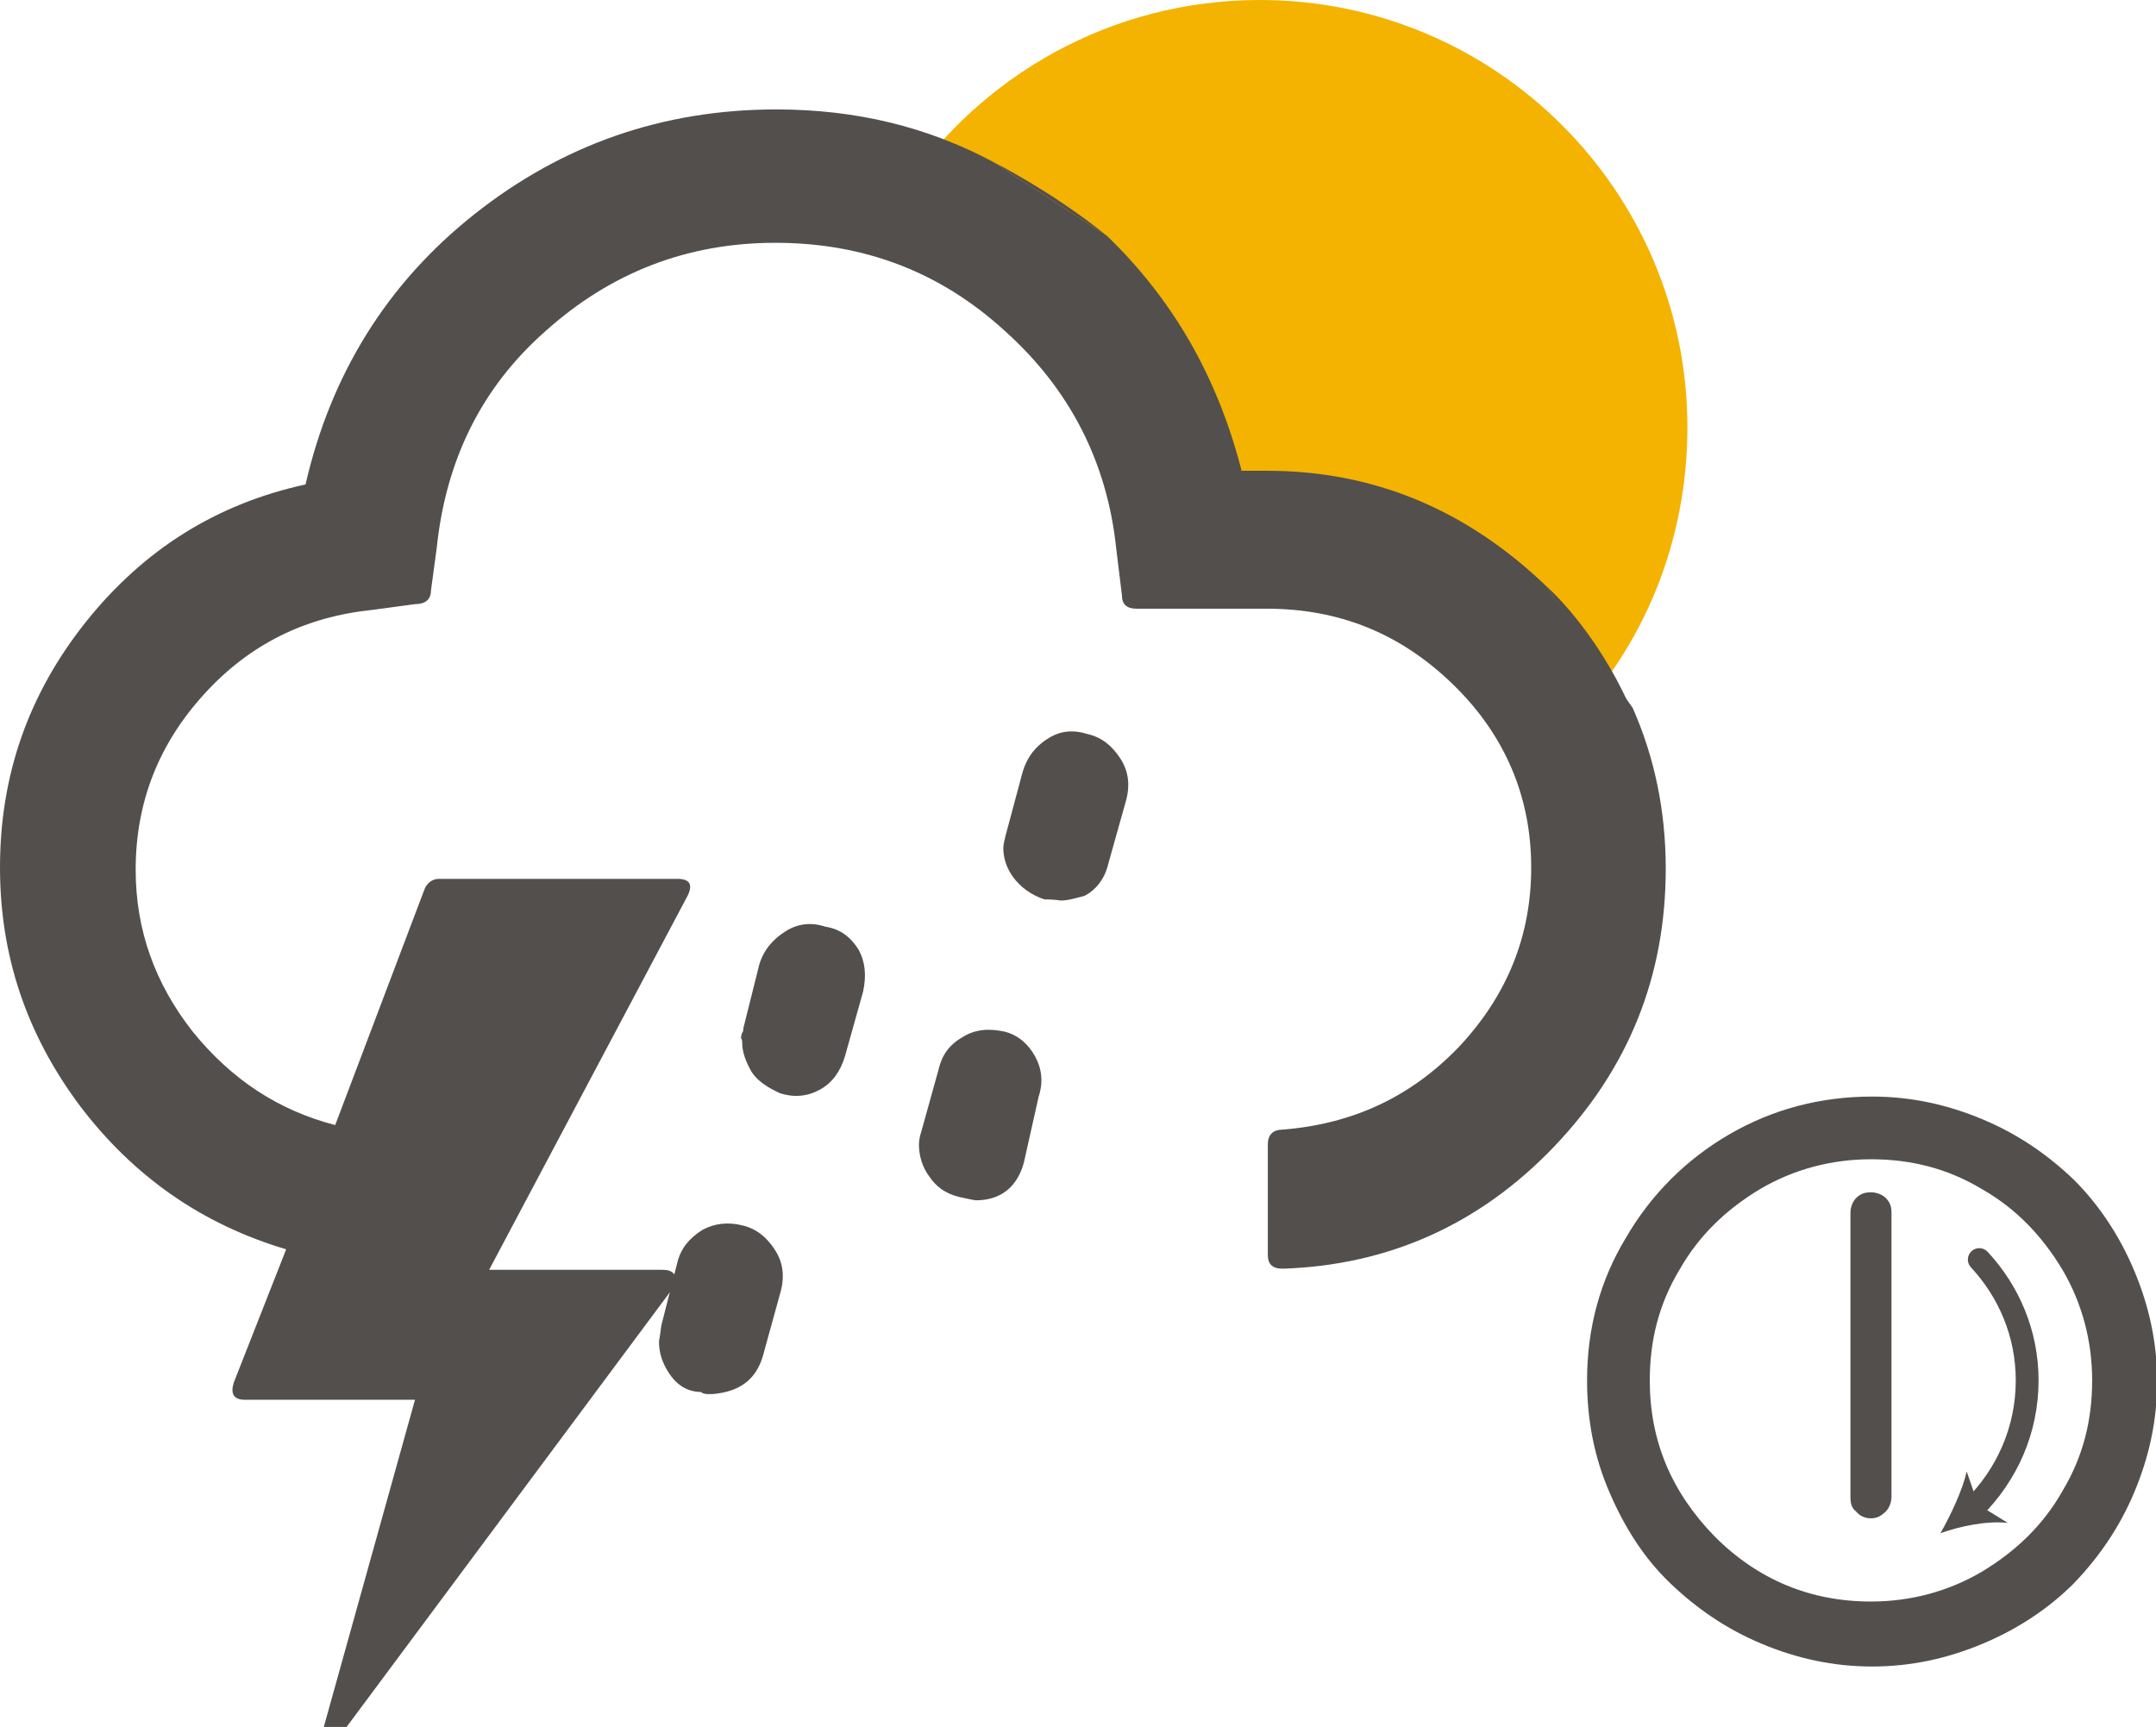
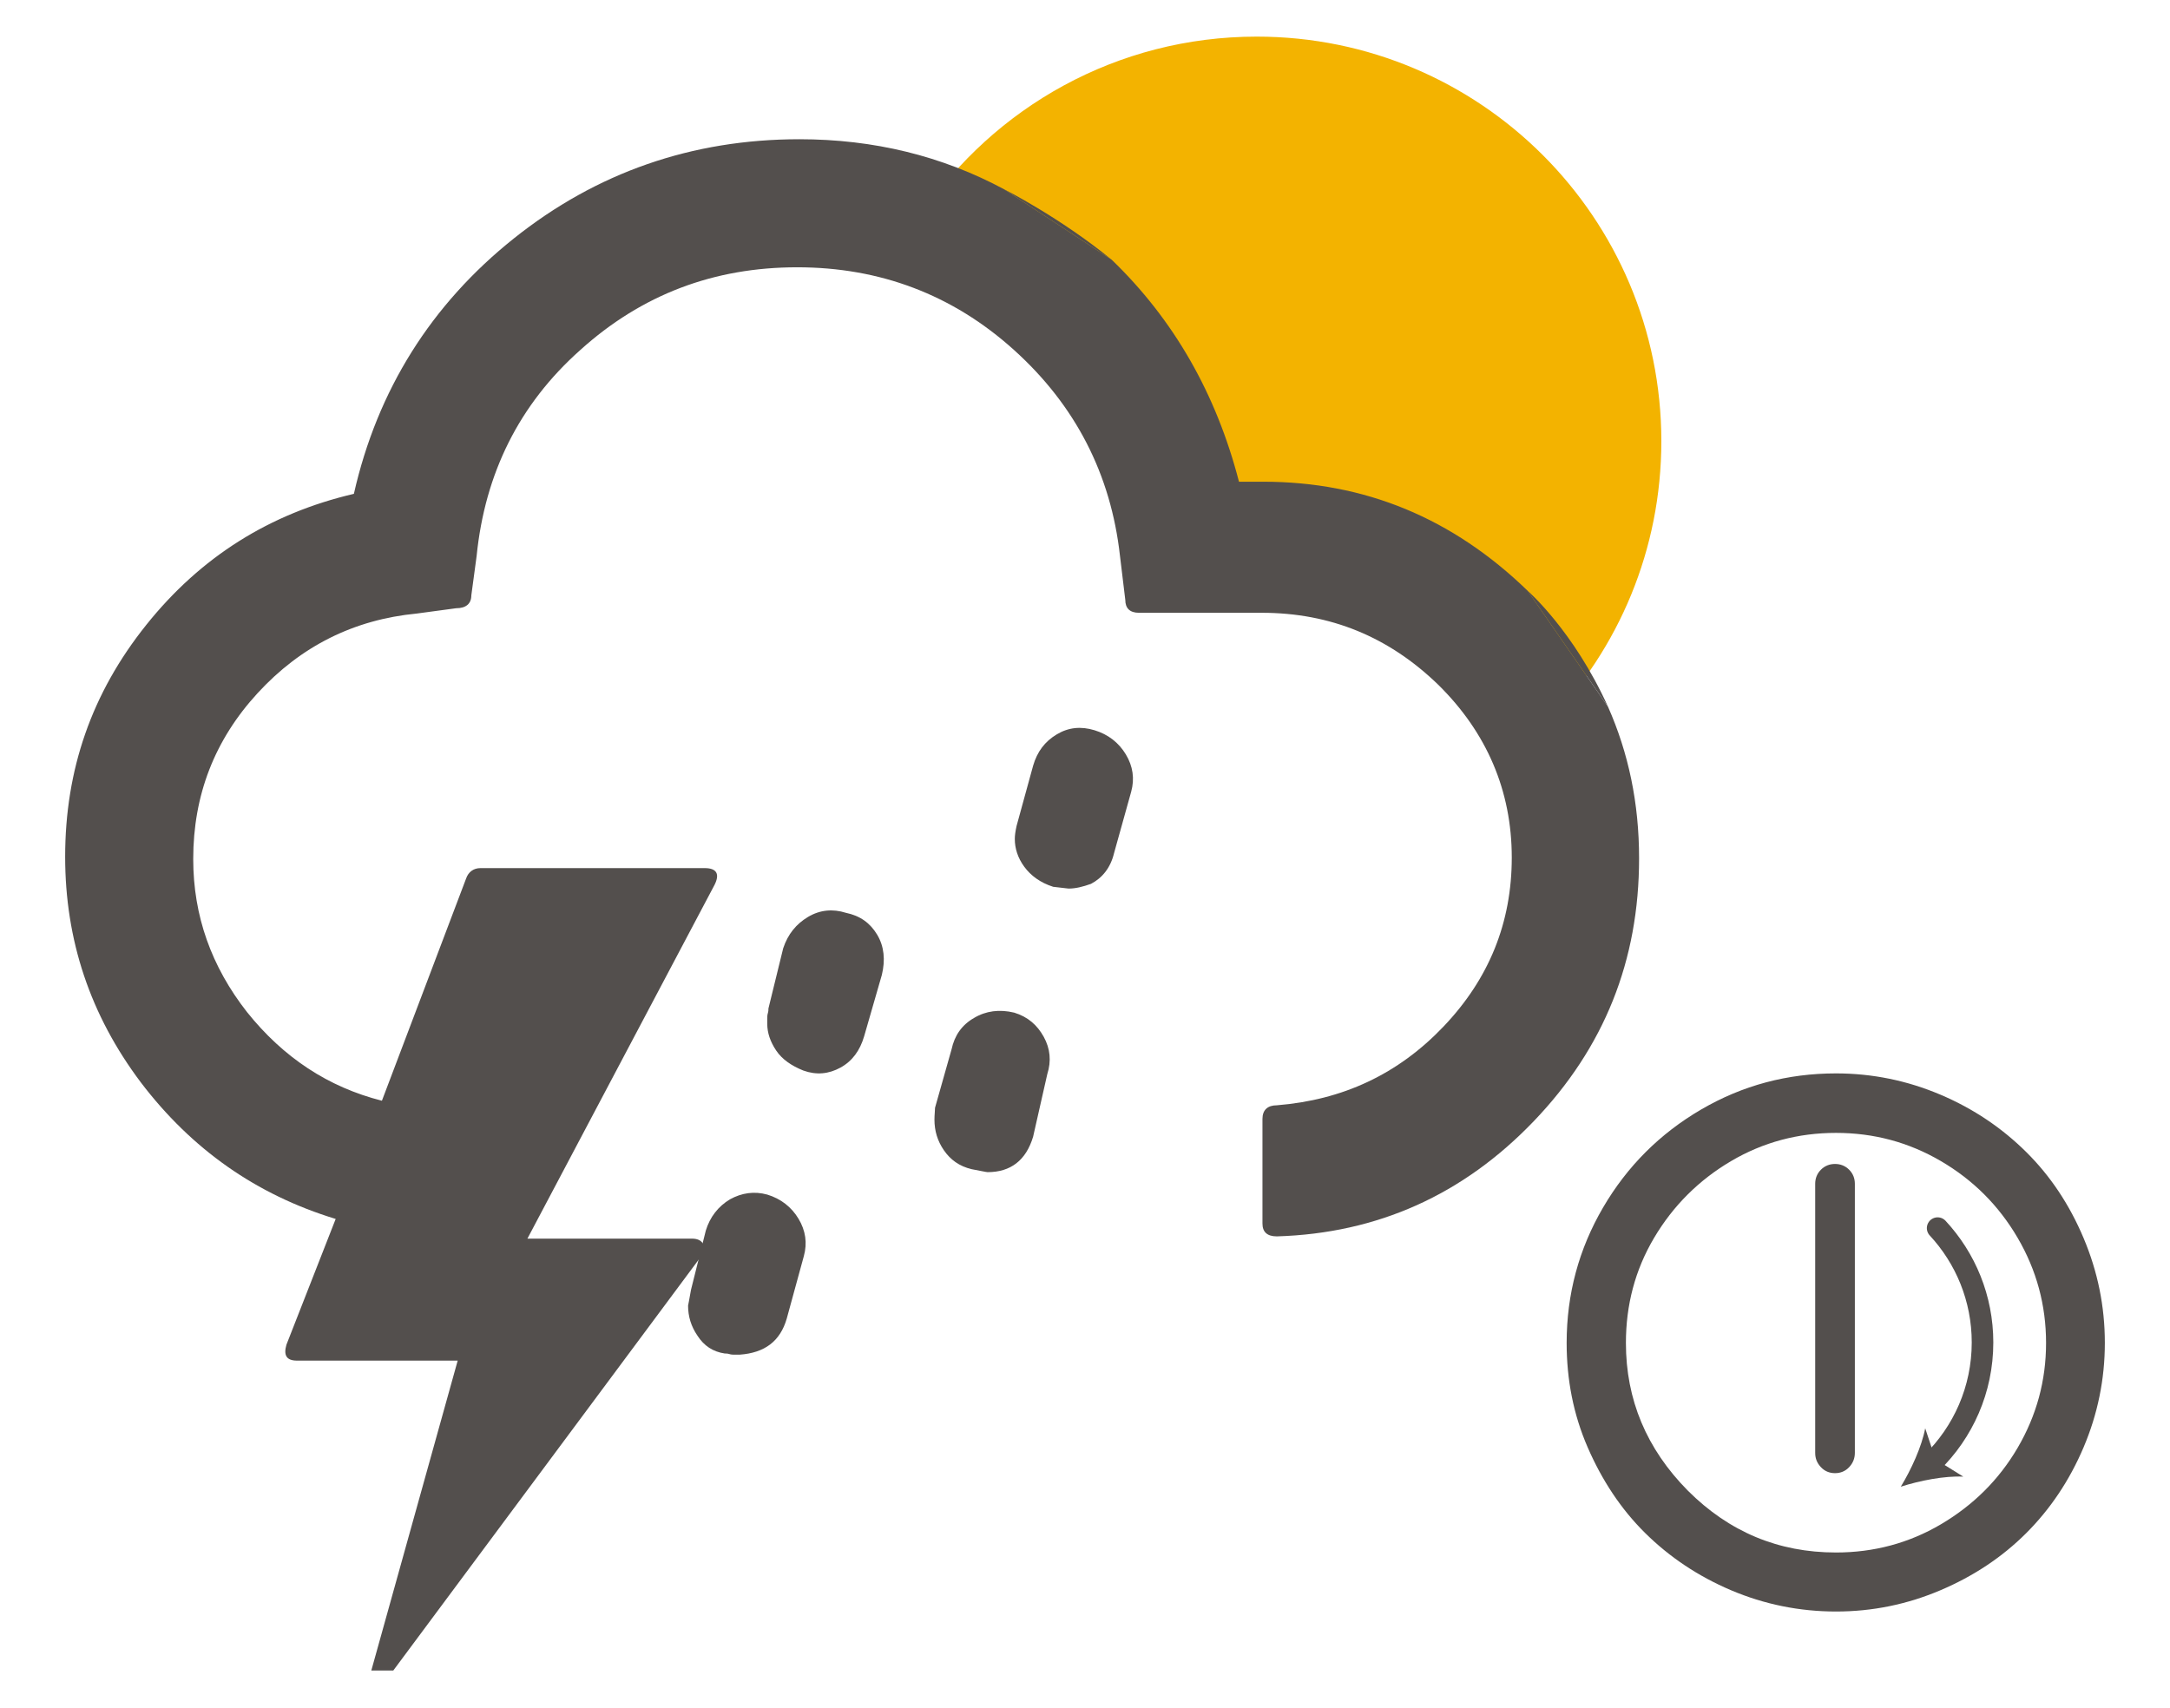
- <svg xmlns="http://www.w3.org/2000/svg" version="1.1" id="Calque_1" x="0px" y="0px" viewBox="0 0 189.1 151.5" style="enable-background:new 0 0 189.1 151.5;" xml:space="preserve">
-   <style type="text/css">
- 	.st0{fill:#534F4D;}
- 	.st1{fill:#F3B300;}
- 	.st2{fill:none;stroke:#534F4D;stroke-width:2;stroke-linecap:round;stroke-miterlimit:10;}
- </style>
+ <svg xmlns="http://www.w3.org/2000/svg" version="1.1" id="Calque_1" x="0px" y="0px" viewBox="0 0 201.192 158.298" enable-background="new 0 0 201.192 158.298" xml:space="preserve">
  <g>
    <g>
-       <path class="st0" d="M57.8,117.7c0,1,0.3,1.9,0.9,2.8c0.6,0.9,1.4,1.5,2.5,1.6c0.1,0,0.3,0,0.4,0.1c0.2,0.1,0.4,0.1,0.5,0.1    c0.1,0,0.3,0,0.4,0c2.4-0.2,3.8-1.3,4.4-3.3l1.6-5.8c0.3-1.2,0.2-2.4-0.5-3.5c-0.7-1.1-1.6-1.9-2.9-2.2c-1.2-0.3-2.4-0.2-3.5,0.4    c-1.1,0.7-1.9,1.6-2.2,2.9l-1.4,5.5C57.9,117.2,57.8,117.6,57.8,117.7z" />
-       <path class="st0" d="M65.1,91.5c0,0.8,0.3,1.6,0.8,2.5c0.5,0.8,1.4,1.4,2.5,1.9c1.2,0.4,2.4,0.3,3.5-0.3c1.1-0.6,1.8-1.6,2.2-2.9    l1.6-5.7c0.3-1.4,0.2-2.6-0.4-3.7c-0.7-1.1-1.6-1.8-2.9-2c-1.2-0.4-2.4-0.3-3.5,0.4s-1.9,1.6-2.3,2.9l-1.4,5.6    c0,0.1,0,0.3-0.1,0.4c-0.1,0.2-0.1,0.4-0.1,0.5C65.1,91.2,65.1,91.4,65.1,91.5z" />
-       <path class="st0" d="M80.6,100.4c0,1,0.3,2,0.9,2.8c0.6,0.9,1.4,1.5,2.6,1.8c0.9,0.2,1.4,0.3,1.5,0.3c2.1,0,3.6-1.1,4.2-3.3    l1.3-5.8c0.4-1.2,0.3-2.4-0.3-3.5c-0.6-1.1-1.5-1.9-2.7-2.2c-1.4-0.3-2.6-0.2-3.7,0.5c-1.2,0.7-1.8,1.6-2.1,2.9l-1.5,5.4    C80.7,99.6,80.6,100,80.6,100.4z" />
-       <path class="st0" d="M88,74.4c0,0.9,0.3,1.8,0.9,2.6c0.6,0.8,1.5,1.5,2.7,1.9C92.5,78.9,93,79,93,79c0.7,0,1.3-0.2,2.1-0.4    c1-0.5,1.8-1.5,2.1-2.8l1.6-5.7c0.3-1.2,0.2-2.4-0.5-3.5c-0.7-1.1-1.6-1.9-2.9-2.2c-1.3-0.4-2.4-0.3-3.5,0.4    c-1.1,0.7-1.8,1.6-2.2,2.9l-1.5,5.6C88.1,73.7,88,74.1,88,74.4z" />
+       <path fill="#534F4D" d="M63.795,121.069c0,0.986,0.274,1.917,0.876,2.794c0.603,0.931,1.424,1.479,2.52,1.643    c0.11,0,0.274,0,0.438,0.055s0.383,0.055,0.493,0.055c0.11,0,0.274,0,0.438,0c2.355-0.164,3.78-1.26,4.382-3.342l1.589-5.807    c0.329-1.205,0.164-2.355-0.493-3.451c-0.657-1.096-1.643-1.862-2.903-2.246c-1.205-0.329-2.355-0.164-3.451,0.438    c-1.096,0.657-1.862,1.643-2.246,2.903l-1.369,5.478C63.905,120.576,63.795,121.014,63.795,121.069z" />
+       <path fill="#534F4D" d="M71.136,94.94c0,0.822,0.274,1.643,0.822,2.465c0.548,0.822,1.424,1.424,2.52,1.862    c1.205,0.438,2.355,0.329,3.451-0.274c1.096-0.603,1.808-1.589,2.191-2.903l1.643-5.697c0.329-1.369,0.219-2.629-0.438-3.725    c-0.657-1.096-1.589-1.753-2.903-2.027c-1.205-0.383-2.41-0.274-3.506,0.383s-1.862,1.589-2.301,2.903l-1.369,5.587    c0,0.11,0,0.274-0.055,0.438c-0.055,0.164-0.055,0.383-0.055,0.493C71.136,94.611,71.136,94.775,71.136,94.94z" />
+       <path fill="#534F4D" d="M86.638,103.814c0,1.041,0.274,1.972,0.876,2.849c0.603,0.876,1.424,1.479,2.575,1.753    c0.876,0.164,1.369,0.274,1.479,0.274c2.136,0,3.561-1.096,4.218-3.287l1.315-5.807c0.383-1.205,0.274-2.355-0.329-3.451    c-0.603-1.096-1.479-1.862-2.739-2.246c-1.369-0.329-2.629-0.164-3.725,0.493c-1.15,0.657-1.808,1.643-2.082,2.903l-1.534,5.423    C86.693,102.992,86.638,103.376,86.638,103.814z" />
+       <path fill="#534F4D" d="M94.088,77.794c0,0.876,0.274,1.753,0.876,2.575s1.479,1.479,2.684,1.862    c0.931,0.11,1.424,0.164,1.424,0.164c0.657,0,1.315-0.164,2.082-0.438c1.041-0.548,1.808-1.479,2.136-2.849l1.589-5.697    c0.329-1.205,0.164-2.355-0.493-3.451c-0.657-1.096-1.643-1.862-2.903-2.246c-1.26-0.383-2.41-0.274-3.506,0.383    c-1.096,0.657-1.808,1.589-2.191,2.903l-1.534,5.587C94.143,77.082,94.088,77.465,94.088,77.794z" />
      <g>
-         <path class="st1" d="M137.6,63.5c6.5-6.7,10.4-15.9,10.4-26C148,16.8,131.2,0,110.5,0C97.5,0,86.1,6.6,79.4,16.5L92,24.7l9,10.7     l2.4,11l13.1,1.8l12.1,5.1L137.6,63.5z" />
+         <path fill="#F3B300" d="M143.597,66.869c6.463-6.739,10.434-15.886,10.434-25.961c0-20.718-16.795-37.513-37.513-37.513     c-12.949,0-24.365,6.561-31.107,16.539l12.669,8.204l8.961,10.661l2.424,11.029l13.051,1.838l12.132,5.147L143.597,66.869z" />
        <g>
          <g>
-             <path class="st0" d="M135.6,51.4c-7-6.7-15.1-10.1-24.5-10.1h-2.2c-2.1-8.2-6-15-11.8-20.6l-10-6.5c-5.8-3.1-12.1-4.6-19-4.6       c-10,0-18.8,3.1-26.5,9.2c-7.7,6.1-12.6,14.1-14.8,23.7C19,44.2,12.6,48.2,7.5,54.6C2.5,60.9,0,68,0,76.1C0,83.8,2.3,90.7,7,97       c4.7,6.2,10.7,10.4,18.1,12.6l-4.6,11.7c-0.3,1,0,1.5,1,1.5h14.9l-8,28.7h2l28.7-38.6c0.3-0.3,0.3-0.6,0.1-1       c-0.2-0.4-0.6-0.5-1.1-0.5H42.9l17.4-32.8c0.5-1,0.2-1.5-0.9-1.5H38.5c-0.6,0-1.1,0.4-1.3,1l-7.8,20.6c-5-1.3-9.1-4-12.5-8.2       c-3.3-4.2-5-8.9-5-14.2c0-5.9,2-11,6-15.4c4-4.4,8.9-6.8,14.8-7.4l3.7-0.5c0.9,0,1.4-0.4,1.4-1.2l0.5-3.7       c0.8-7.7,3.9-14.1,9.6-19.1c5.7-5.1,12.4-7.7,20.1-7.7c7.7,0,14.4,2.5,20.1,7.7c5.7,5.1,9,11.5,9.8,19.1l0.5,4.1       c0,0.8,0.4,1.2,1.3,1.2h11.4c6.4,0,11.8,2.2,16.4,6.7c4.5,4.4,6.8,9.8,6.8,16c0,6-2.1,11.2-6.3,15.7c-4.2,4.4-9.3,6.8-15.5,7.3       c-0.8,0-1.3,0.4-1.3,1.3v9.7c0,0.8,0.4,1.2,1.3,1.2c9.3-0.3,17.3-3.9,23.8-10.7c6.5-6.8,9.8-14.9,9.8-24.4       c0-5.1-1-9.8-2.9-14.1L135.6,51.4z" />
-             <path class="st0" d="M135.6,51.4c0,0,4.3,3.7,7.4,10.7" />
+             <path fill="#534F4D" d="M141.64,54.785c-6.956-6.745-15.106-10.117-24.52-10.117h-2.248       c-2.108-8.15-6.042-15.035-11.803-20.586l-9.977-6.534c-5.761-3.091-12.085-4.637-18.97-4.637       c-9.977,0-18.829,3.091-26.487,9.204c-7.658,6.113-12.647,14.052-14.825,23.677c-7.799,1.827-14.192,5.831-19.251,12.155       C8.5,64.27,6.041,71.366,6.041,79.445c0,7.728,2.319,14.684,7.026,20.937c4.707,6.183,10.679,10.398,18.056,12.647       l-4.567,11.663c-0.281,0.984,0,1.475,0.984,1.475h14.895l-8.009,28.736h2.037l28.666-38.572       c0.281-0.281,0.281-0.632,0.07-0.984c-0.211-0.351-0.562-0.492-1.054-0.492H48.899l17.354-32.811       c0.492-0.984,0.211-1.546-0.913-1.546H44.543c-0.632,0-1.124,0.351-1.335,0.984l-7.799,20.586       c-4.988-1.265-9.134-4.005-12.506-8.22c-3.302-4.216-4.988-8.923-4.988-14.192c0-5.902,1.967-11.031,5.972-15.387       c4.005-4.356,8.923-6.815,14.754-7.377l3.653-0.492c0.913,0,1.405-0.422,1.405-1.194l0.492-3.653       c0.773-7.658,3.934-14.052,9.625-19.11c5.691-5.129,12.365-7.658,20.094-7.658c7.658,0,14.403,2.529,20.094,7.658       c5.691,5.129,8.993,11.522,9.836,19.11l0.492,4.075c0,0.773,0.422,1.194,1.265,1.194h11.382c6.394,0,11.803,2.248,16.37,6.675       c4.496,4.426,6.815,9.836,6.815,16.019c0,6.042-2.108,11.241-6.323,15.668c-4.216,4.426-9.344,6.815-15.457,7.307       c-0.843,0-1.335,0.422-1.335,1.265v9.696c0,0.773,0.422,1.194,1.335,1.194c9.344-0.281,17.284-3.864,23.818-10.679       c6.534-6.815,9.766-14.895,9.766-24.38c0-5.129-0.984-9.766-2.881-14.052L141.64,54.785z" />
+             <path fill="#534F4D" d="M141.64,54.785c0,0,4.257,3.7,7.447,10.75" />
          </g>
-           <path class="st0" d="M87.1,14.2c0,0,5.2,2.6,10,6.5" />
+           <path fill="#534F4D" d="M93.091,17.548c0,0,5.16,2.596,9.977,6.534" />
        </g>
      </g>
    </g>
-     <path class="st0" d="M139.2,121.1c0-4.5,1.1-8.7,3.4-12.5c2.2-3.8,5.3-6.9,9.1-9.1c3.8-2.2,8-3.3,12.5-3.3c3.4,0,6.6,0.7,9.7,2   c3.1,1.3,5.7,3.1,8,5.3c2.2,2.2,4,4.9,5.3,8c1.3,3.1,2,6.3,2,9.7c0,3.4-0.7,6.6-2,9.7c-1.3,3.1-3.1,5.7-5.3,8c-2.2,2.2-4.9,4-8,5.3   c-3.1,1.3-6.3,2-9.7,2s-6.6-0.7-9.7-2c-3.1-1.3-5.7-3.1-8-5.3s-4-4.9-5.3-7.9C139.8,127.8,139.2,124.5,139.2,121.1z M144.7,121.1   c0,5.3,1.9,9.8,5.7,13.7c3.8,3.8,8.4,5.7,13.7,5.7c3.5,0,6.8-0.9,9.7-2.6c3-1.8,5.4-4.1,7.1-7.1c1.8-3,2.6-6.2,2.6-9.7   c0-3.5-0.9-6.8-2.6-9.7c-1.8-3-4.1-5.4-7.1-7.1c-3-1.8-6.2-2.6-9.7-2.6s-6.8,0.9-9.7,2.6c-3,1.8-5.4,4.1-7.1,7.1   C145.5,114.4,144.7,117.6,144.7,121.1z M162.3,131.3v-24.9c0-0.5,0.2-1,0.5-1.3c0.4-0.4,0.8-0.5,1.3-0.5c0.5,0,1,0.2,1.3,0.5   c0.4,0.4,0.5,0.8,0.5,1.3v24.9c0,0.5-0.2,1-0.5,1.3c-0.4,0.4-0.8,0.6-1.3,0.6c-0.5,0-1-0.2-1.3-0.6   C162.4,132.3,162.3,131.9,162.3,131.3z" />
+     <path fill="#534F4D" d="M145.252,124.527c0-4.52,1.13-8.708,3.368-12.541c2.238-3.833,5.273-6.869,9.107-9.107   c3.833-2.238,7.999-3.346,12.497-3.346c3.368,0,6.603,0.665,9.683,1.972c3.08,1.307,5.717,3.102,7.954,5.318   c2.238,2.216,4.01,4.875,5.318,7.977c1.307,3.102,1.972,6.315,1.972,9.727c0,3.368-0.665,6.603-1.972,9.683   c-1.307,3.08-3.102,5.739-5.318,7.954s-4.875,3.988-7.954,5.296s-6.293,1.972-9.683,1.972c-3.39,0-6.647-0.665-9.727-1.972   c-3.08-1.307-5.739-3.102-7.977-5.318c-2.238-2.216-3.988-4.875-5.318-7.932C145.873,131.152,145.252,127.917,145.252,124.527z    M150.747,124.527c0,5.251,1.906,9.816,5.739,13.693c3.833,3.833,8.398,5.739,13.738,5.739c3.501,0,6.758-0.864,9.727-2.615   s5.362-4.099,7.113-7.09s2.637-6.226,2.637-9.727s-0.886-6.758-2.637-9.749c-1.75-2.991-4.121-5.362-7.113-7.113   c-2.991-1.75-6.226-2.615-9.727-2.615c-3.501,0-6.758,0.864-9.727,2.615c-2.969,1.75-5.362,4.121-7.135,7.113   C151.589,117.769,150.747,121.026,150.747,124.527z M168.296,134.72V109.77c0-0.51,0.177-0.953,0.532-1.307   c0.355-0.355,0.798-0.532,1.307-0.532c0.51,0,0.953,0.177,1.307,0.532c0.355,0.355,0.532,0.798,0.532,1.307v24.949   c0,0.51-0.177,0.953-0.532,1.329c-0.355,0.377-0.798,0.554-1.307,0.554c-0.51,0-0.953-0.177-1.307-0.554   C168.473,135.672,168.296,135.251,168.296,134.72z" />
    <g>
      <g>
-         <path class="st2" d="M173.6,110.5c2.6,2.8,4.2,6.5,4.2,10.6c0,4.4-1.8,8.3-4.7,11.2" />
+         <path fill="none" stroke="#534F4D" stroke-width="2" stroke-linecap="round" stroke-miterlimit="10" d="M179.648,113.88     c2.583,2.782,4.162,6.508,4.162,10.603c0,4.377-1.804,8.332-4.709,11.163" />
        <g>
-           <path class="st0" d="M170.2,134.5c0.9-1.6,1.9-3.7,2.3-5.4l1,2.9l2.6,1.6C174.2,133.4,171.9,133.9,170.2,134.5z" />
+           <path fill="#534F4D" d="M176.233,137.857c0.947-1.551,1.941-3.706,2.263-5.415l0.955,2.88l2.576,1.603      C180.291,136.838,177.963,137.299,176.233,137.857z" />
        </g>
      </g>
    </g>
  </g>
</svg>
